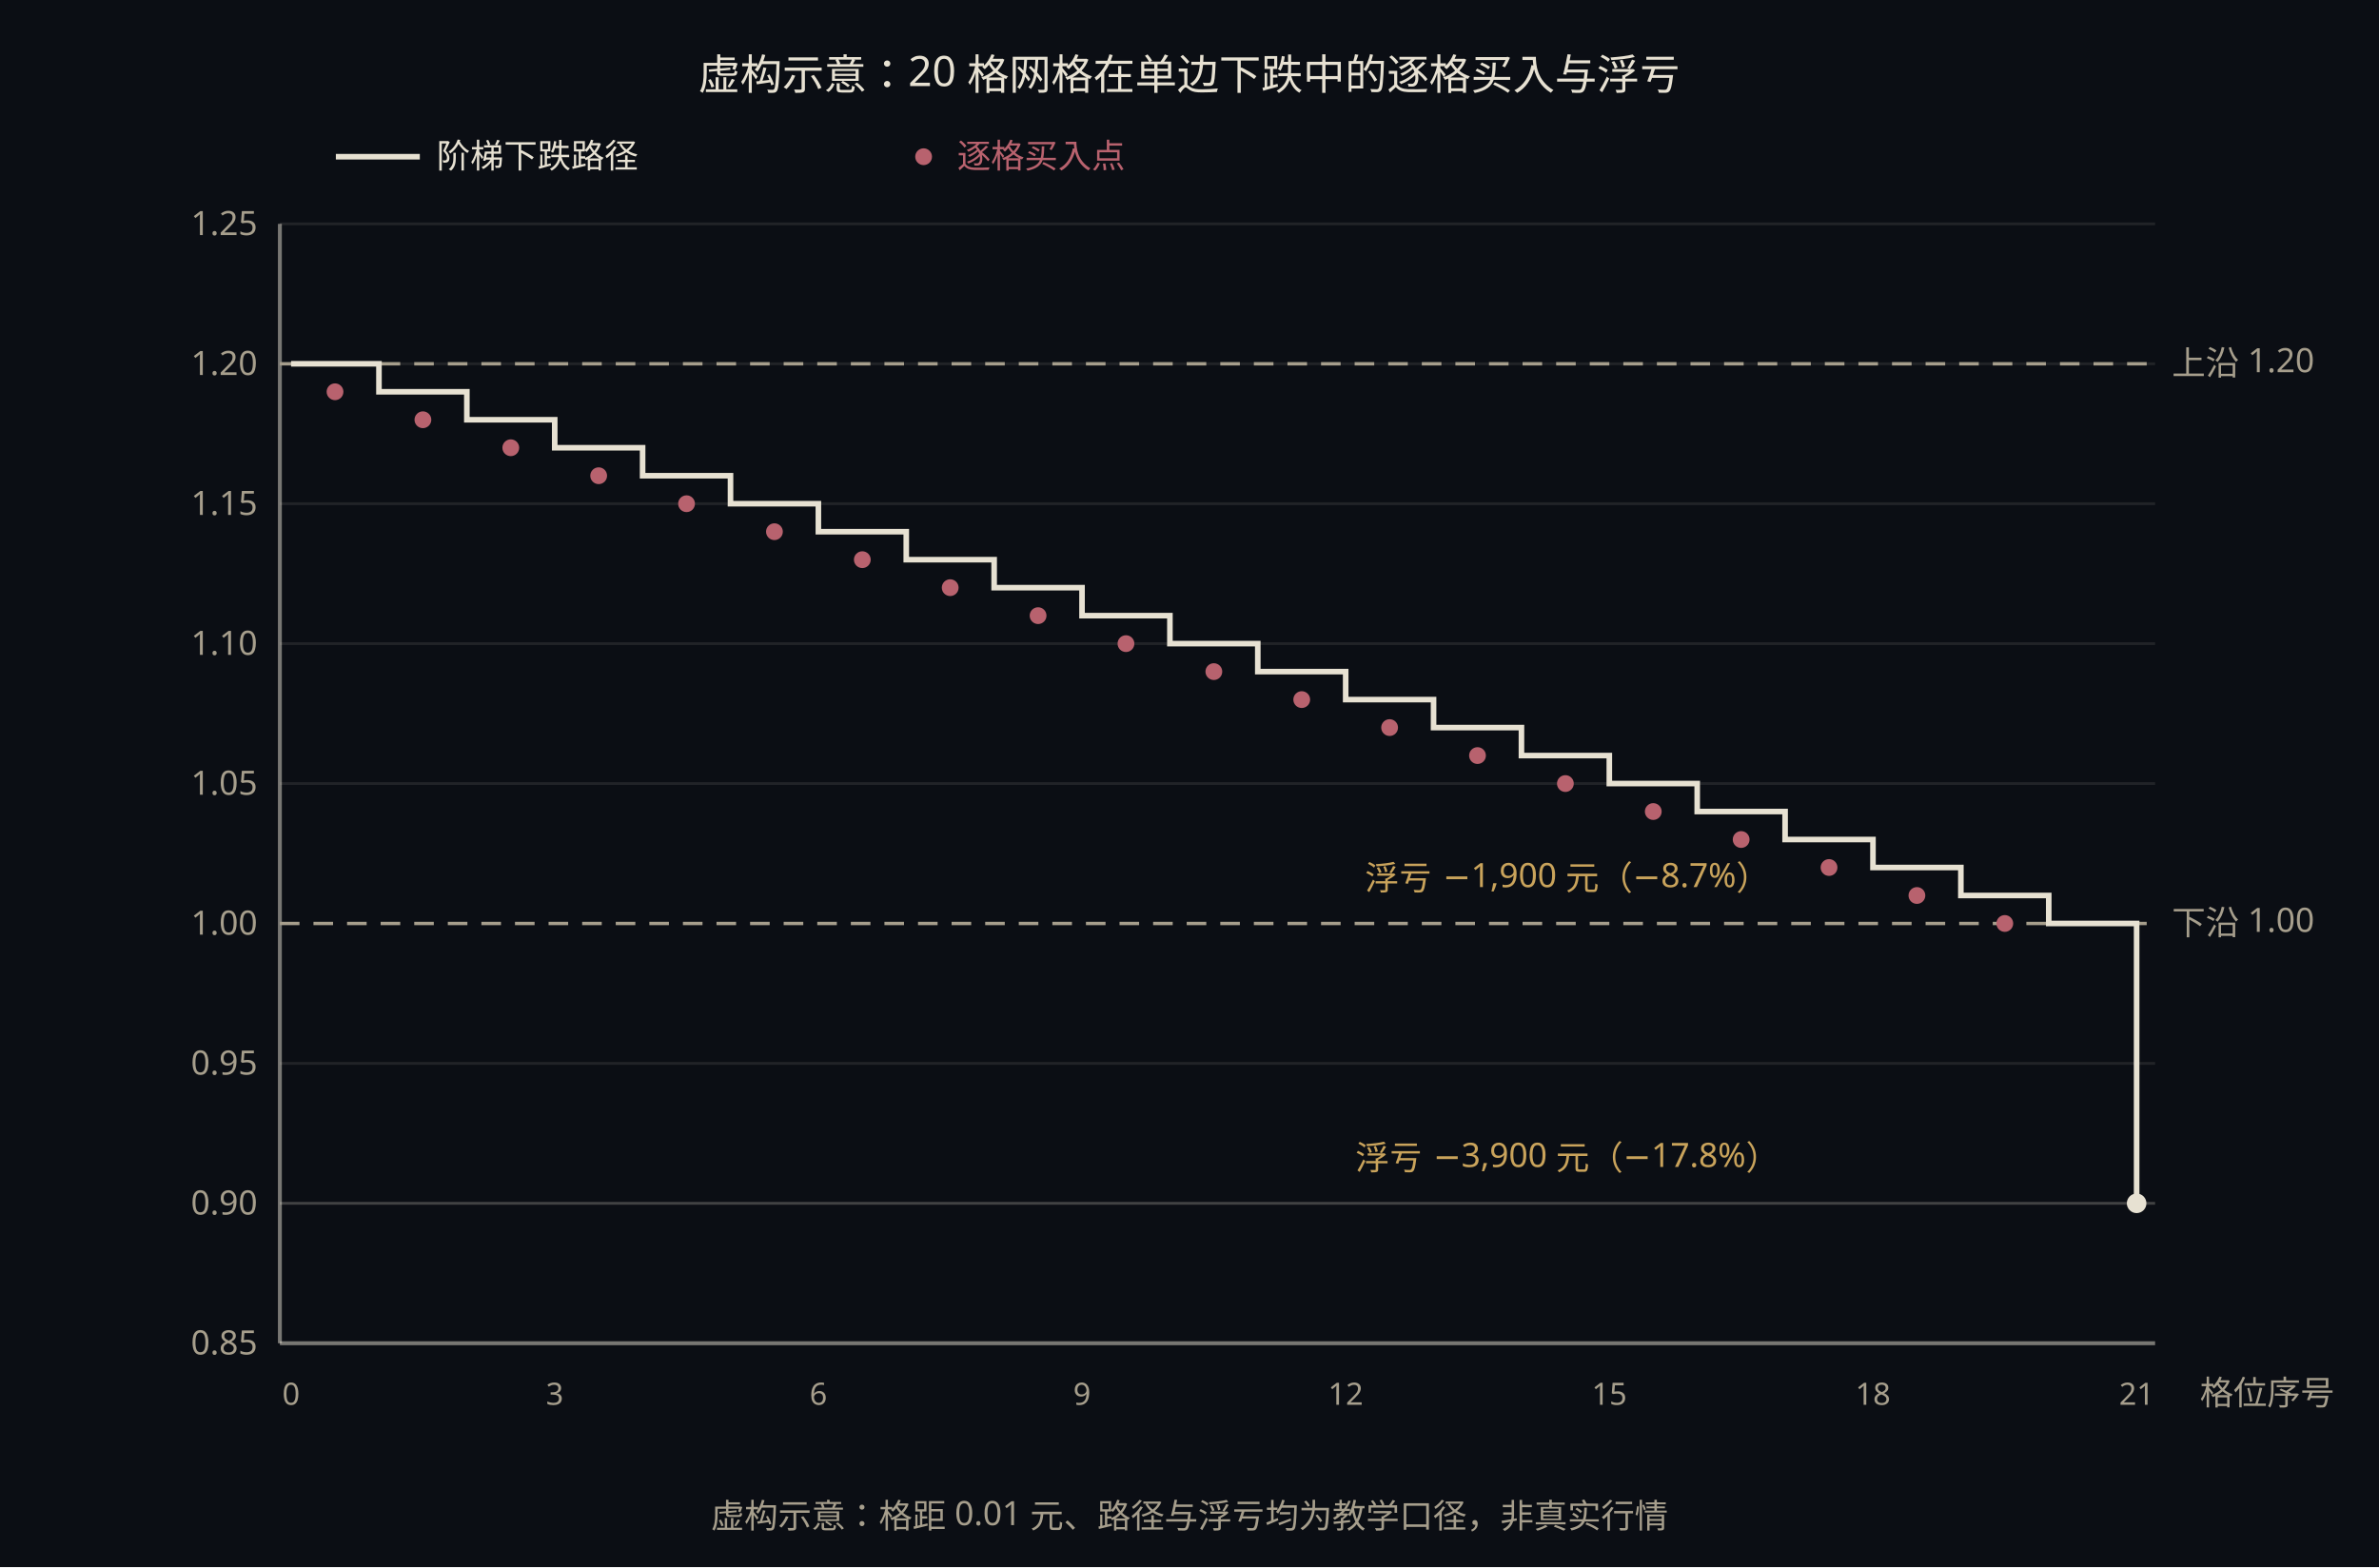
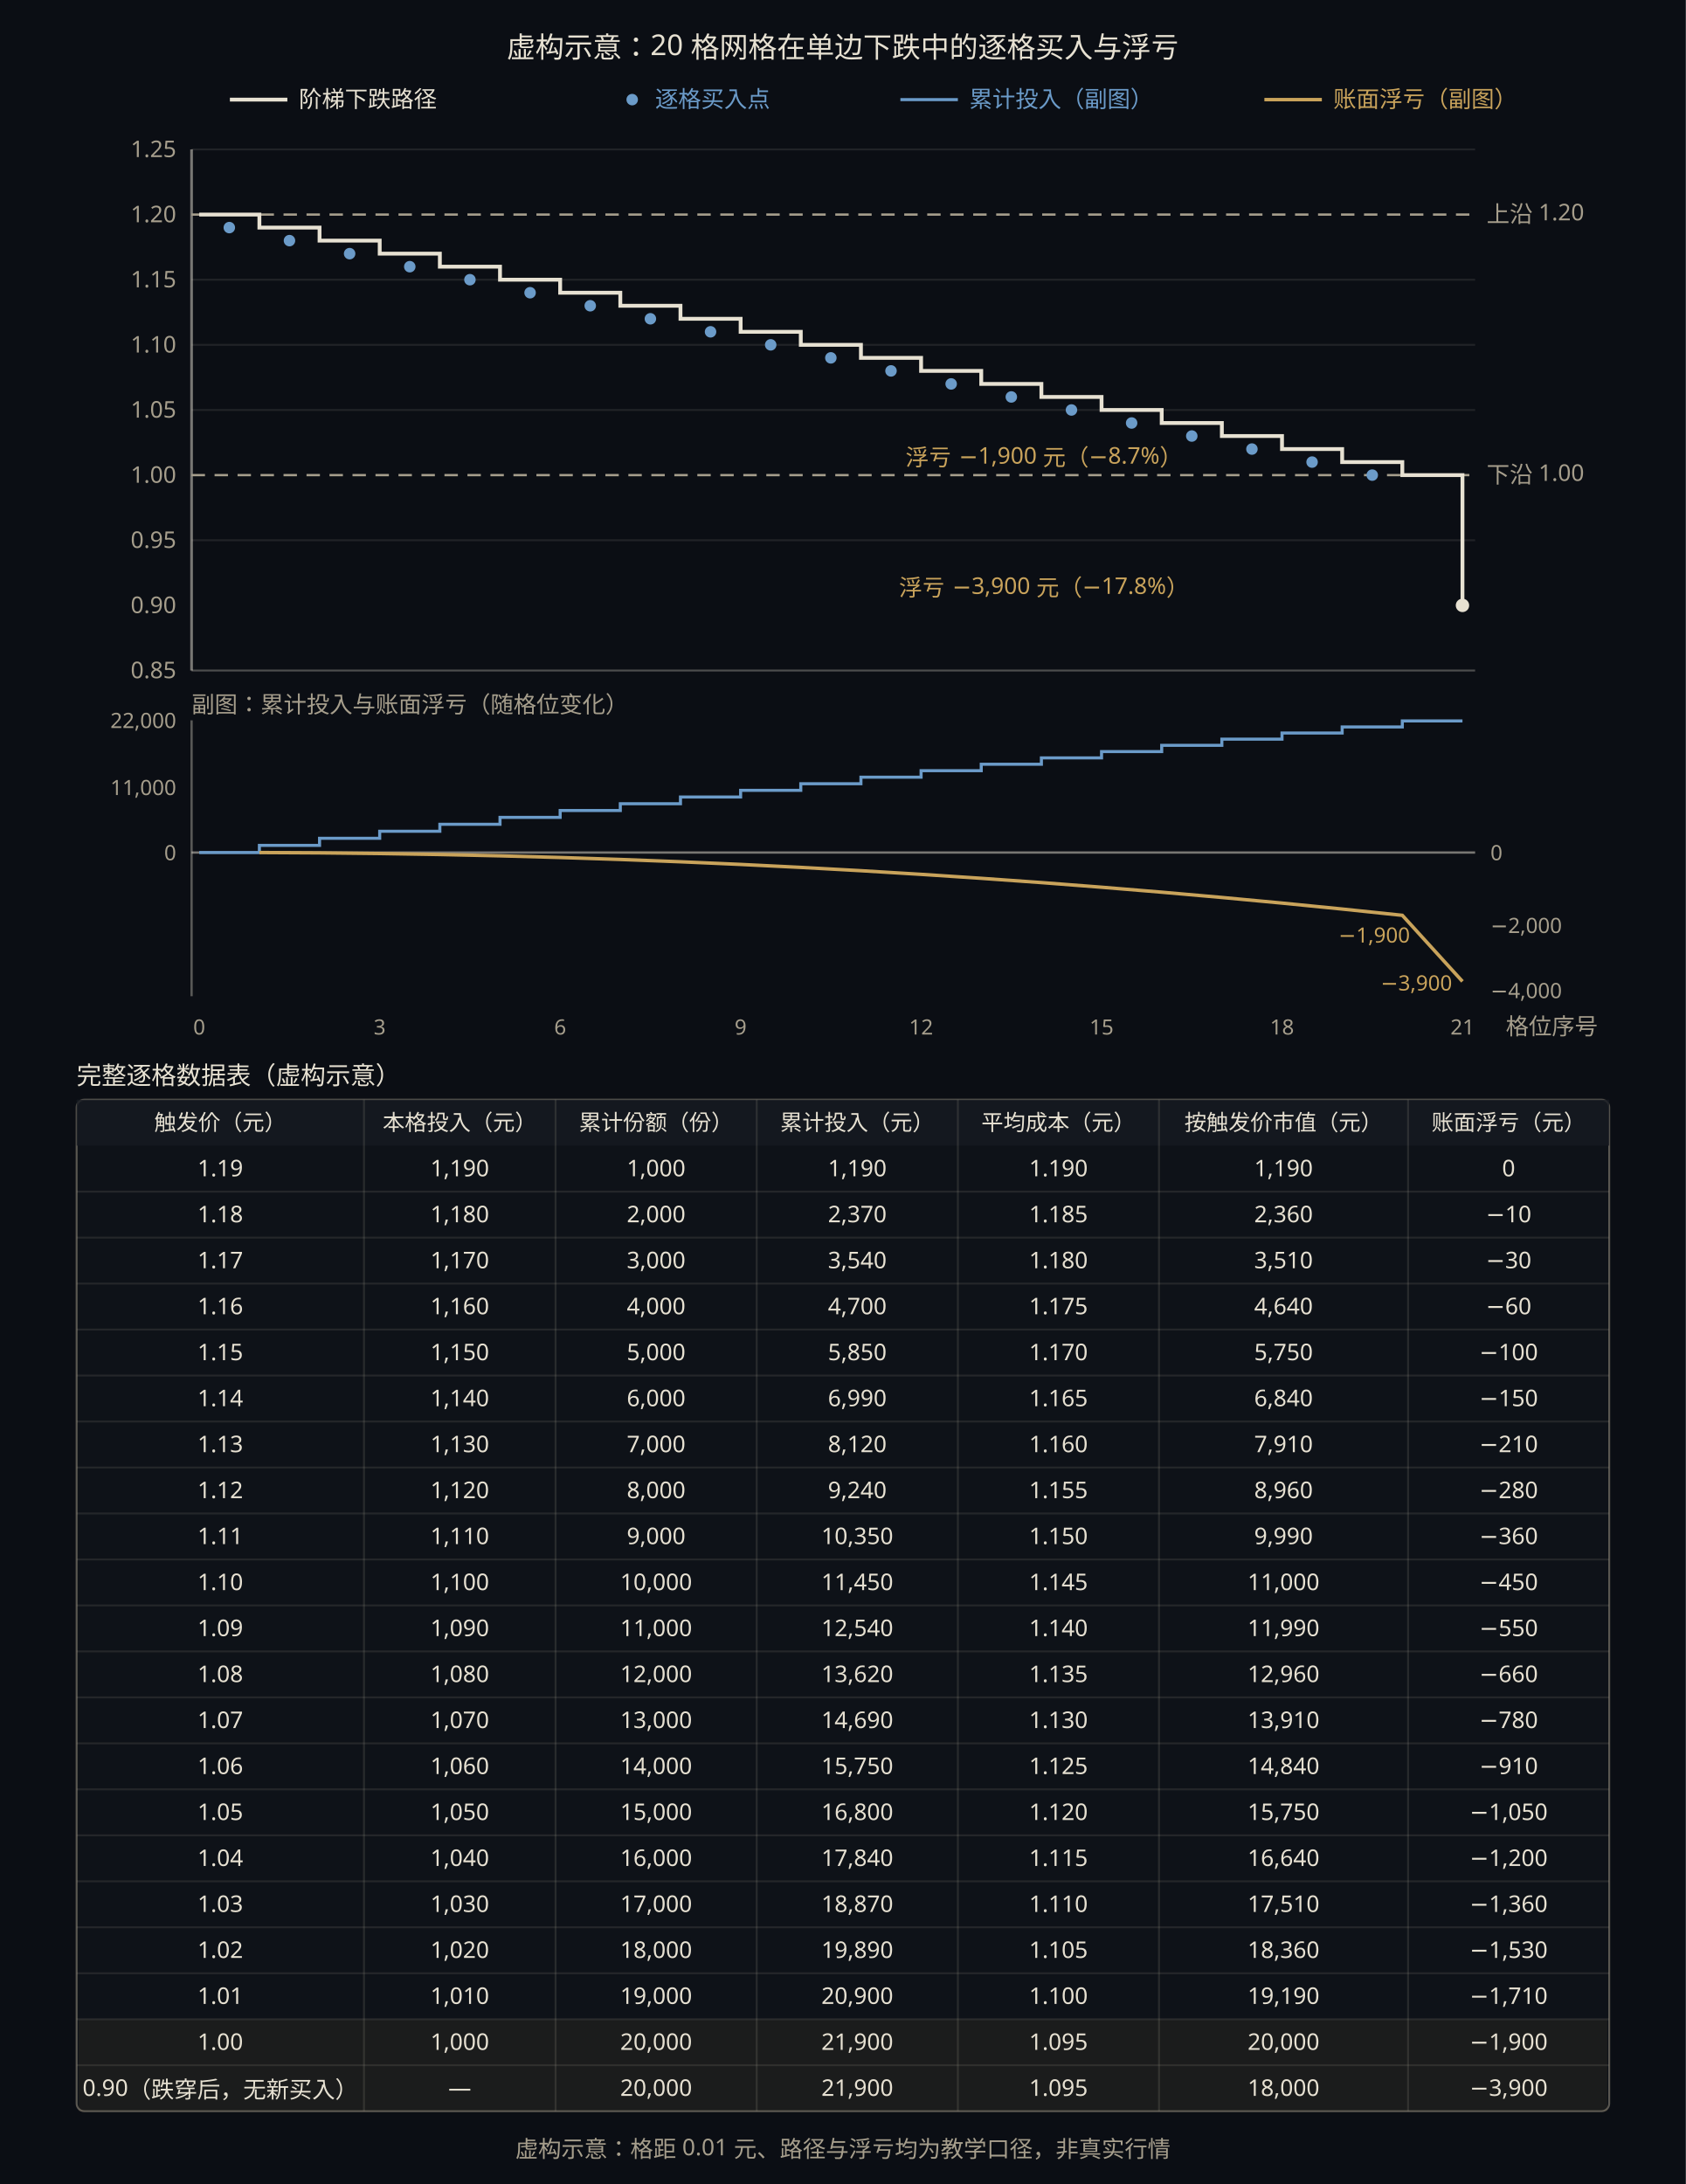
- <svg xmlns="http://www.w3.org/2000/svg" viewBox="0 0 850 560" font-family="'Noto Sans SC','Microsoft YaHei',sans-serif">
-   <rect width="850" height="560" fill="var(--fig-canvas, #0B0E14)" />
+ <svg xmlns="http://www.w3.org/2000/svg" viewBox="0 0 880 1140" font-family="'Noto Sans SC','Microsoft YaHei',sans-serif">
+   <rect width="880" height="1140" fill="var(--fig-canvas, #0B0E14)" />
  <g font-family="'Noto Sans SC','Microsoft YaHei',sans-serif">
-     <text x="425" y="32" text-anchor="middle" font-size="15" fill="var(--fig-ink, #E7E1D2)">虚构示意：20 格网格在单边下跌中的逐格买入与浮亏</text>
-     <line x1="120" y1="56" x2="150" y2="56" stroke="var(--fig-ink, #E7E1D2)" stroke-width="2" />
-     <text x="156" y="60" text-anchor="start" font-size="12" fill="var(--fig-ink, #E7E1D2)">阶梯下跌路径</text>
-     <circle cx="330" cy="56" r="3" fill="var(--fig-accent, #B8626E)" />
-     <text x="342" y="60" text-anchor="start" font-size="12" fill="var(--fig-accent, #B8626E)">逐格买入点</text>
-     <line x1="100" y1="80" x2="100" y2="480" stroke="var(--fig-ink, #E7E1D2)" stroke-opacity="0.5" stroke-width="1.4" />
-     <line x1="100" y1="480" x2="770" y2="480" stroke="var(--fig-ink, #E7E1D2)" stroke-opacity="0.5" stroke-width="1.4" />
-     <line x1="100" y1="80" x2="770" y2="80" stroke="var(--fig-ink, #E7E1D2)" stroke-opacity="0.1" stroke-width="1" />
-     <line x1="100" y1="130" x2="770" y2="130" stroke="var(--fig-ink, #E7E1D2)" stroke-opacity="0.1" stroke-width="1" />
+     <text x="440" y="30" text-anchor="middle" font-size="15" fill="var(--fig-ink, #E7E1D2)">虚构示意：20 格网格在单边下跌中的逐格买入与浮亏</text>
+     <line x1="120" y1="52" x2="150" y2="52" stroke="var(--fig-ink, #E7E1D2)" stroke-width="2" />
+     <text x="156" y="56" text-anchor="start" font-size="12" fill="var(--fig-ink, #E7E1D2)">阶梯下跌路径</text>
+     <circle cx="330" cy="52" r="3" fill="var(--fig-accent, #6B9BC9)" />
+     <text x="342" y="56" text-anchor="start" font-size="12" fill="var(--fig-accent, #6B9BC9)">逐格买入点</text>
+     <line x1="470" y1="52" x2="500" y2="52" stroke="var(--fig-accent, #6B9BC9)" stroke-width="1.6" />
+     <text x="506" y="56" text-anchor="start" font-size="12" fill="var(--fig-accent, #6B9BC9)">累计投入（副图）</text>
+     <line x1="660" y1="52" x2="690" y2="52" stroke="var(--fig-yellow, #C9A35B)" stroke-width="1.8" />
+     <text x="696" y="56" text-anchor="start" font-size="12" fill="var(--fig-yellow, #C9A35B)">账面浮亏（副图）</text>
+     <line x1="100" y1="78" x2="100" y2="350" stroke="var(--fig-ink, #E7E1D2)" stroke-opacity="0.5" stroke-width="1.4" />
+     <line x1="100" y1="350" x2="770" y2="350" stroke="var(--fig-ink, #E7E1D2)" stroke-opacity="0.3" stroke-width="1" />
+     <line x1="100" y1="78" x2="770" y2="78" stroke="var(--fig-ink, #E7E1D2)" stroke-opacity="0.1" stroke-width="1" />
+     <line x1="100" y1="146" x2="770" y2="146" stroke="var(--fig-ink, #E7E1D2)" stroke-opacity="0.1" stroke-width="1" />
    <line x1="100" y1="180" x2="770" y2="180" stroke="var(--fig-ink, #E7E1D2)" stroke-opacity="0.1" stroke-width="1" />
-     <line x1="100" y1="230" x2="770" y2="230" stroke="var(--fig-ink, #E7E1D2)" stroke-opacity="0.1" stroke-width="1" />
-     <line x1="100" y1="280" x2="770" y2="280" stroke="var(--fig-ink, #E7E1D2)" stroke-opacity="0.1" stroke-width="1" />
-     <line x1="100" y1="380" x2="770" y2="380" stroke="var(--fig-ink, #E7E1D2)" stroke-opacity="0.1" stroke-width="1" />
-     <line x1="100" y1="430" x2="770" y2="430" stroke="var(--fig-ink, #E7E1D2)" stroke-opacity="0.25" stroke-width="1" />
-     <text x="92" y="84" text-anchor="end" font-size="12" fill="var(--fig-ink-sub, #A69E8C)">1.25</text>
-     <text x="92" y="134" text-anchor="end" font-size="12" fill="var(--fig-ink-sub, #A69E8C)">1.20</text>
-     <text x="92" y="184" text-anchor="end" font-size="12" fill="var(--fig-ink-sub, #A69E8C)">1.15</text>
-     <text x="92" y="234" text-anchor="end" font-size="12" fill="var(--fig-ink-sub, #A69E8C)">1.10</text>
-     <text x="92" y="284" text-anchor="end" font-size="12" fill="var(--fig-ink-sub, #A69E8C)">1.05</text>
-     <text x="92" y="334" text-anchor="end" font-size="12" fill="var(--fig-ink-sub, #A69E8C)">1.00</text>
-     <text x="92" y="384" text-anchor="end" font-size="12" fill="var(--fig-ink-sub, #A69E8C)">0.95</text>
-     <text x="92" y="434" text-anchor="end" font-size="12" fill="var(--fig-ink-sub, #A69E8C)">0.90</text>
-     <text x="92" y="484" text-anchor="end" font-size="12" fill="var(--fig-ink-sub, #A69E8C)">0.85</text>
-     <text x="104" y="502" text-anchor="middle" font-size="11" fill="var(--fig-ink-sub, #A69E8C)">0</text>
-     <text x="198.2" y="502" text-anchor="middle" font-size="11" fill="var(--fig-ink-sub, #A69E8C)">3</text>
-     <text x="292.4" y="502" text-anchor="middle" font-size="11" fill="var(--fig-ink-sub, #A69E8C)">6</text>
-     <text x="386.6" y="502" text-anchor="middle" font-size="11" fill="var(--fig-ink-sub, #A69E8C)">9</text>
-     <text x="480.8" y="502" text-anchor="middle" font-size="11" fill="var(--fig-ink-sub, #A69E8C)">12</text>
-     <text x="575" y="502" text-anchor="middle" font-size="11" fill="var(--fig-ink-sub, #A69E8C)">15</text>
-     <text x="669.2" y="502" text-anchor="middle" font-size="11" fill="var(--fig-ink-sub, #A69E8C)">18</text>
-     <text x="763.4" y="502" text-anchor="middle" font-size="11" fill="var(--fig-ink-sub, #A69E8C)">21</text>
-     <text x="786" y="502" text-anchor="start" font-size="12" fill="var(--fig-ink-sub, #A69E8C)">格位序号</text>
-     <line x1="100" y1="130" x2="770" y2="130" stroke="var(--fig-ink-sub, #A69E8C)" stroke-width="1.2" stroke-dasharray="7 5" />
-     <text x="776" y="134" text-anchor="start" font-size="12" fill="var(--fig-ink-sub, #A69E8C)">上沿 1.20</text>
-     <line x1="100" y1="330" x2="770" y2="330" stroke="var(--fig-ink-sub, #A69E8C)" stroke-width="1.2" stroke-dasharray="7 5" />
-     <text x="776" y="334" text-anchor="start" font-size="12" fill="var(--fig-ink-sub, #A69E8C)">下沿 1.00</text>
-     <path d="M104,130 H135.4 V140 H166.8 V150 H198.2 V160 H229.6 V170 H261 V180 H292.4 V190 H323.8 V200 H355.2 V210 H386.6 V220 H418 V230 H449.4 V240 H480.8 V250 H512.2 V260 H543.6 V270 H575 V280 H606.4 V290 H637.8 V300 H669.2 V310 H700.6 V320 H732 V330 H763.4 V430" fill="none" stroke="var(--fig-ink, #E7E1D2)" stroke-width="2" />
-     <circle cx="119.7" cy="140" r="3" fill="var(--fig-accent, #B8626E)" />
-     <circle cx="151.1" cy="150" r="3" fill="var(--fig-accent, #B8626E)" />
-     <circle cx="182.5" cy="160" r="3" fill="var(--fig-accent, #B8626E)" />
-     <circle cx="213.9" cy="170" r="3" fill="var(--fig-accent, #B8626E)" />
-     <circle cx="245.3" cy="180" r="3" fill="var(--fig-accent, #B8626E)" />
-     <circle cx="276.7" cy="190" r="3" fill="var(--fig-accent, #B8626E)" />
-     <circle cx="308.1" cy="200" r="3" fill="var(--fig-accent, #B8626E)" />
-     <circle cx="339.5" cy="210" r="3" fill="var(--fig-accent, #B8626E)" />
-     <circle cx="370.9" cy="220" r="3" fill="var(--fig-accent, #B8626E)" />
-     <circle cx="402.3" cy="230" r="3" fill="var(--fig-accent, #B8626E)" />
-     <circle cx="433.7" cy="240" r="3" fill="var(--fig-accent, #B8626E)" />
-     <circle cx="465.1" cy="250" r="3" fill="var(--fig-accent, #B8626E)" />
-     <circle cx="496.5" cy="260" r="3" fill="var(--fig-accent, #B8626E)" />
-     <circle cx="527.9" cy="270" r="3" fill="var(--fig-accent, #B8626E)" />
-     <circle cx="559.3" cy="280" r="3" fill="var(--fig-accent, #B8626E)" />
-     <circle cx="590.7" cy="290" r="3" fill="var(--fig-accent, #B8626E)" />
-     <circle cx="622.1" cy="300" r="3" fill="var(--fig-accent, #B8626E)" />
-     <circle cx="653.5" cy="310" r="3" fill="var(--fig-accent, #B8626E)" />
-     <circle cx="684.9" cy="320" r="3" fill="var(--fig-accent, #B8626E)" />
-     <circle cx="716.3" cy="330" r="3" fill="var(--fig-accent, #B8626E)" />
-     <circle cx="763.4" cy="430" r="3.5" fill="var(--fig-ink, #E7E1D2)" />
-     <text x="560" y="318" text-anchor="middle" font-size="12" fill="var(--fig-yellow, #C9A35B)">浮亏 −1,900 元（−8.7%）</text>
-     <text x="560" y="418" text-anchor="middle" font-size="12" fill="var(--fig-yellow, #C9A35B)">浮亏 −3,900 元（−17.8%）</text>
-     <text x="425" y="546" text-anchor="middle" font-size="12" fill="var(--fig-ink-sub, #A69E8C)">虚构示意：格距 0.01 元、路径与浮亏均为教学口径，非真实行情</text>
+     <line x1="100" y1="214" x2="770" y2="214" stroke="var(--fig-ink, #E7E1D2)" stroke-opacity="0.1" stroke-width="1" />
+     <line x1="100" y1="282" x2="770" y2="282" stroke="var(--fig-ink, #E7E1D2)" stroke-opacity="0.1" stroke-width="1" />
+     <text x="92" y="82" text-anchor="end" font-size="12" fill="var(--fig-ink-sub, #A69E8C)">1.25</text>
+     <text x="92" y="116" text-anchor="end" font-size="12" fill="var(--fig-ink-sub, #A69E8C)">1.20</text>
+     <text x="92" y="150" text-anchor="end" font-size="12" fill="var(--fig-ink-sub, #A69E8C)">1.15</text>
+     <text x="92" y="184" text-anchor="end" font-size="12" fill="var(--fig-ink-sub, #A69E8C)">1.10</text>
+     <text x="92" y="218" text-anchor="end" font-size="12" fill="var(--fig-ink-sub, #A69E8C)">1.05</text>
+     <text x="92" y="252" text-anchor="end" font-size="12" fill="var(--fig-ink-sub, #A69E8C)">1.00</text>
+     <text x="92" y="286" text-anchor="end" font-size="12" fill="var(--fig-ink-sub, #A69E8C)">0.95</text>
+     <text x="92" y="320" text-anchor="end" font-size="12" fill="var(--fig-ink-sub, #A69E8C)">0.90</text>
+     <text x="92" y="354" text-anchor="end" font-size="12" fill="var(--fig-ink-sub, #A69E8C)">0.85</text>
+     <line x1="100" y1="112" x2="770" y2="112" stroke="var(--fig-ink-sub, #A69E8C)" stroke-width="1.2" stroke-dasharray="7 5" />
+     <text x="776" y="116" text-anchor="start" font-size="12" fill="var(--fig-ink-sub, #A69E8C)">上沿 1.20</text>
+     <line x1="100" y1="248" x2="770" y2="248" stroke="var(--fig-ink-sub, #A69E8C)" stroke-width="1.2" stroke-dasharray="7 5" />
+     <text x="776" y="252" text-anchor="start" font-size="12" fill="var(--fig-ink-sub, #A69E8C)">下沿 1.00</text>
+     <path d="M104,112 H135.4 V118.8 H166.8 V125.6 H198.2 V132.4 H229.6 V139.2 H261 V146 H292.4 V152.8 H323.8 V159.6 H355.2 V166.4 H386.6 V173.2 H418 V180 H449.4 V186.8 H480.8 V193.6 H512.2 V200.4 H543.6 V207.2 H575 V214 H606.4 V220.8 H637.8 V227.6 H669.2 V234.4 H700.6 V241.2 H732 V248 H763.4 V316" fill="none" stroke="var(--fig-ink, #E7E1D2)" stroke-width="2" />
+     <circle cx="119.7" cy="118.8" r="3" fill="var(--fig-accent, #6B9BC9)" />
+     <circle cx="151.1" cy="125.6" r="3" fill="var(--fig-accent, #6B9BC9)" />
+     <circle cx="182.5" cy="132.4" r="3" fill="var(--fig-accent, #6B9BC9)" />
+     <circle cx="213.9" cy="139.2" r="3" fill="var(--fig-accent, #6B9BC9)" />
+     <circle cx="245.3" cy="146" r="3" fill="var(--fig-accent, #6B9BC9)" />
+     <circle cx="276.7" cy="152.8" r="3" fill="var(--fig-accent, #6B9BC9)" />
+     <circle cx="308.1" cy="159.6" r="3" fill="var(--fig-accent, #6B9BC9)" />
+     <circle cx="339.5" cy="166.4" r="3" fill="var(--fig-accent, #6B9BC9)" />
+     <circle cx="370.9" cy="173.2" r="3" fill="var(--fig-accent, #6B9BC9)" />
+     <circle cx="402.3" cy="180" r="3" fill="var(--fig-accent, #6B9BC9)" />
+     <circle cx="433.7" cy="186.8" r="3" fill="var(--fig-accent, #6B9BC9)" />
+     <circle cx="465.1" cy="193.6" r="3" fill="var(--fig-accent, #6B9BC9)" />
+     <circle cx="496.5" cy="200.4" r="3" fill="var(--fig-accent, #6B9BC9)" />
+     <circle cx="527.9" cy="207.2" r="3" fill="var(--fig-accent, #6B9BC9)" />
+     <circle cx="559.3" cy="214" r="3" fill="var(--fig-accent, #6B9BC9)" />
+     <circle cx="590.7" cy="220.8" r="3" fill="var(--fig-accent, #6B9BC9)" />
+     <circle cx="622.1" cy="227.6" r="3" fill="var(--fig-accent, #6B9BC9)" />
+     <circle cx="653.5" cy="234.4" r="3" fill="var(--fig-accent, #6B9BC9)" />
+     <circle cx="684.9" cy="241.2" r="3" fill="var(--fig-accent, #6B9BC9)" />
+     <circle cx="716.3" cy="248" r="3" fill="var(--fig-accent, #6B9BC9)" />
+     <circle cx="763.4" cy="316" r="3.5" fill="var(--fig-ink, #E7E1D2)" />
+     <text x="545" y="243" text-anchor="middle" font-size="12" fill="var(--fig-yellow, #C9A35B)">浮亏 −1,900 元（−8.7%）</text>
+     <text x="545" y="311" text-anchor="middle" font-size="12" fill="var(--fig-yellow, #C9A35B)">浮亏 −3,900 元（−17.8%）</text>
+     <text x="100" y="372" text-anchor="start" font-size="12" fill="var(--fig-ink-sub, #A69E8C)">副图：累计投入与账面浮亏（随格位变化）</text>
+     <line x1="100" y1="376" x2="100" y2="520" stroke="var(--fig-ink, #E7E1D2)" stroke-opacity="0.35" stroke-width="1.2" />
+     <line x1="100" y1="445" x2="770" y2="445" stroke="var(--fig-ink, #E7E1D2)" stroke-opacity="0.5" stroke-width="1.2" />
+     <text x="92" y="380" text-anchor="end" font-size="11" fill="var(--fig-ink-sub, #A69E8C)">22,000</text>
+     <text x="92" y="415" text-anchor="end" font-size="11" fill="var(--fig-ink-sub, #A69E8C)">11,000</text>
+     <text x="92" y="449" text-anchor="end" font-size="11" fill="var(--fig-ink-sub, #A69E8C)">0</text>
+     <text x="778" y="449" text-anchor="start" font-size="11" fill="var(--fig-ink-sub, #A69E8C)">0</text>
+     <text x="778" y="487" text-anchor="start" font-size="11" fill="var(--fig-ink-sub, #A69E8C)">−2,000</text>
+     <text x="778" y="521" text-anchor="start" font-size="11" fill="var(--fig-ink-sub, #A69E8C)">−4,000</text>
+     <path d="M104,445 H135.4 V441.27 H166.8 V437.57 H198.2 V433.9 H229.6 V430.26 H261 V426.65 H292.4 V423.07 H323.8 V419.53 H355.2 V416.02 H386.6 V412.54 H418 V409.09 H449.4 V405.67 H480.8 V402.28 H512.2 V398.92 H543.6 V395.6 H575 V392.31 H606.4 V389.05 H637.8 V385.82 H669.2 V382.62 H700.6 V379.45 H732 V376.31 H763.4" fill="none" stroke="var(--fig-accent, #6B9BC9)" stroke-width="1.6" />
+     <polyline points="135.4,445 166.8,445.17 198.2,445.52 229.6,446.04 261,446.73 292.4,447.59 323.8,448.62 355.2,449.83 386.6,451.21 418,452.76 449.4,454.49 480.8,456.39 512.2,458.46 543.6,460.69 575,463.11 606.4,465.7 637.8,468.46 669.2,471.39 700.6,474.5 732,477.78 763.4,512.28" fill="none" stroke="var(--fig-yellow, #C9A35B)" stroke-width="1.8" />
+     <text x="736" y="492" text-anchor="end" font-size="11" fill="var(--fig-yellow, #C9A35B)">−1,900</text>
+     <text x="758" y="517" text-anchor="end" font-size="11" fill="var(--fig-yellow, #C9A35B)">−3,900</text>
+     <text x="104" y="540" text-anchor="middle" font-size="11" fill="var(--fig-ink-sub, #A69E8C)">0</text>
+     <text x="198.2" y="540" text-anchor="middle" font-size="11" fill="var(--fig-ink-sub, #A69E8C)">3</text>
+     <text x="292.4" y="540" text-anchor="middle" font-size="11" fill="var(--fig-ink-sub, #A69E8C)">6</text>
+     <text x="386.6" y="540" text-anchor="middle" font-size="11" fill="var(--fig-ink-sub, #A69E8C)">9</text>
+     <text x="480.8" y="540" text-anchor="middle" font-size="11" fill="var(--fig-ink-sub, #A69E8C)">12</text>
+     <text x="575" y="540" text-anchor="middle" font-size="11" fill="var(--fig-ink-sub, #A69E8C)">15</text>
+     <text x="669.2" y="540" text-anchor="middle" font-size="11" fill="var(--fig-ink-sub, #A69E8C)">18</text>
+     <text x="763.4" y="540" text-anchor="middle" font-size="11" fill="var(--fig-ink-sub, #A69E8C)">21</text>
+     <text x="786" y="540" text-anchor="start" font-size="12" fill="var(--fig-ink-sub, #A69E8C)">格位序号</text>
+     <text x="40" y="566" text-anchor="start" font-size="13" fill="var(--fig-ink, #E7E1D2)">完整逐格数据表（虚构示意）</text>
+     <rect x="40" y="574" width="800" height="528" rx="4" fill="var(--fig-surface, #161A21)" fill-opacity="0.35" stroke="var(--fig-ink-sub, #A69E8C)" stroke-opacity="0.5" stroke-width="1" />
+     <rect x="41" y="1054" width="798" height="24" fill="var(--fig-yellow, #C9A35B)" fill-opacity="0.07" />
+     <rect x="41" y="1078" width="798" height="24" fill="var(--fig-yellow, #C9A35B)" fill-opacity="0.07" />
+     <rect x="40" y="574" width="800" height="24" fill="var(--fig-surface, #161A21)" fill-opacity="0.8" />
+     <text x="115" y="590" text-anchor="middle" font-size="11.5" fill="var(--fig-ink, #E7E1D2)">触发价（元）</text>
+     <text x="240" y="590" text-anchor="middle" font-size="11.5" fill="var(--fig-ink, #E7E1D2)">本格投入（元）</text>
+     <text x="342.5" y="590" text-anchor="middle" font-size="11.5" fill="var(--fig-ink, #E7E1D2)">累计份额（份）</text>
+     <text x="447.5" y="590" text-anchor="middle" font-size="11.5" fill="var(--fig-ink, #E7E1D2)">累计投入（元）</text>
+     <text x="552.5" y="590" text-anchor="middle" font-size="11.5" fill="var(--fig-ink, #E7E1D2)">平均成本（元）</text>
+     <text x="670" y="590" text-anchor="middle" font-size="11.5" fill="var(--fig-ink, #E7E1D2)">按触发价市值（元）</text>
+     <text x="787.5" y="590" text-anchor="middle" font-size="11.5" fill="var(--fig-ink, #E7E1D2)">账面浮亏（元）</text>
+     <line x1="190" y1="574" x2="190" y2="1102" stroke="var(--fig-ink-sub, #A69E8C)" stroke-opacity="0.18" stroke-width="1" />
+     <line x1="290" y1="574" x2="290" y2="1102" stroke="var(--fig-ink-sub, #A69E8C)" stroke-opacity="0.18" stroke-width="1" />
+     <line x1="395" y1="574" x2="395" y2="1102" stroke="var(--fig-ink-sub, #A69E8C)" stroke-opacity="0.18" stroke-width="1" />
+     <line x1="500" y1="574" x2="500" y2="1102" stroke="var(--fig-ink-sub, #A69E8C)" stroke-opacity="0.18" stroke-width="1" />
+     <line x1="605" y1="574" x2="605" y2="1102" stroke="var(--fig-ink-sub, #A69E8C)" stroke-opacity="0.18" stroke-width="1" />
+     <line x1="735" y1="574" x2="735" y2="1102" stroke="var(--fig-ink-sub, #A69E8C)" stroke-opacity="0.18" stroke-width="1" />
+     <line x1="40" y1="622" x2="840" y2="622" stroke="var(--fig-ink-sub, #A69E8C)" stroke-opacity="0.15" stroke-width="1" />
+     <line x1="40" y1="646" x2="840" y2="646" stroke="var(--fig-ink-sub, #A69E8C)" stroke-opacity="0.15" stroke-width="1" />
+     <line x1="40" y1="670" x2="840" y2="670" stroke="var(--fig-ink-sub, #A69E8C)" stroke-opacity="0.15" stroke-width="1" />
+     <line x1="40" y1="694" x2="840" y2="694" stroke="var(--fig-ink-sub, #A69E8C)" stroke-opacity="0.15" stroke-width="1" />
+     <line x1="40" y1="718" x2="840" y2="718" stroke="var(--fig-ink-sub, #A69E8C)" stroke-opacity="0.15" stroke-width="1" />
+     <line x1="40" y1="742" x2="840" y2="742" stroke="var(--fig-ink-sub, #A69E8C)" stroke-opacity="0.15" stroke-width="1" />
+     <line x1="40" y1="766" x2="840" y2="766" stroke="var(--fig-ink-sub, #A69E8C)" stroke-opacity="0.15" stroke-width="1" />
+     <line x1="40" y1="790" x2="840" y2="790" stroke="var(--fig-ink-sub, #A69E8C)" stroke-opacity="0.15" stroke-width="1" />
+     <line x1="40" y1="814" x2="840" y2="814" stroke="var(--fig-ink-sub, #A69E8C)" stroke-opacity="0.15" stroke-width="1" />
+     <line x1="40" y1="838" x2="840" y2="838" stroke="var(--fig-ink-sub, #A69E8C)" stroke-opacity="0.15" stroke-width="1" />
+     <line x1="40" y1="862" x2="840" y2="862" stroke="var(--fig-ink-sub, #A69E8C)" stroke-opacity="0.15" stroke-width="1" />
+     <line x1="40" y1="886" x2="840" y2="886" stroke="var(--fig-ink-sub, #A69E8C)" stroke-opacity="0.15" stroke-width="1" />
+     <line x1="40" y1="910" x2="840" y2="910" stroke="var(--fig-ink-sub, #A69E8C)" stroke-opacity="0.15" stroke-width="1" />
+     <line x1="40" y1="934" x2="840" y2="934" stroke="var(--fig-ink-sub, #A69E8C)" stroke-opacity="0.15" stroke-width="1" />
+     <line x1="40" y1="958" x2="840" y2="958" stroke="var(--fig-ink-sub, #A69E8C)" stroke-opacity="0.15" stroke-width="1" />
+     <line x1="40" y1="982" x2="840" y2="982" stroke="var(--fig-ink-sub, #A69E8C)" stroke-opacity="0.15" stroke-width="1" />
+     <line x1="40" y1="1006" x2="840" y2="1006" stroke="var(--fig-ink-sub, #A69E8C)" stroke-opacity="0.15" stroke-width="1" />
+     <line x1="40" y1="1030" x2="840" y2="1030" stroke="var(--fig-ink-sub, #A69E8C)" stroke-opacity="0.15" stroke-width="1" />
+     <line x1="40" y1="1054" x2="840" y2="1054" stroke="var(--fig-ink-sub, #A69E8C)" stroke-opacity="0.15" stroke-width="1" />
+     <line x1="40" y1="1078" x2="840" y2="1078" stroke="var(--fig-ink-sub, #A69E8C)" stroke-opacity="0.15" stroke-width="1" />
+     <g font-size="12" fill="var(--fig-ink, #E7E1D2)">
+       <text x="115" y="614" text-anchor="middle">1.19</text>
+       <text x="240" y="614" text-anchor="middle">1,190</text>
+       <text x="342.5" y="614" text-anchor="middle">1,000</text>
+       <text x="447.5" y="614" text-anchor="middle">1,190</text>
+       <text x="552.5" y="614" text-anchor="middle">1.190</text>
+       <text x="670" y="614" text-anchor="middle">1,190</text>
+       <text x="787.5" y="614" text-anchor="middle">0</text>
+       <text x="115" y="638" text-anchor="middle">1.18</text>
+       <text x="240" y="638" text-anchor="middle">1,180</text>
+       <text x="342.5" y="638" text-anchor="middle">2,000</text>
+       <text x="447.5" y="638" text-anchor="middle">2,370</text>
+       <text x="552.5" y="638" text-anchor="middle">1.185</text>
+       <text x="670" y="638" text-anchor="middle">2,360</text>
+       <text x="787.5" y="638" text-anchor="middle">−10</text>
+       <text x="115" y="662" text-anchor="middle">1.17</text>
+       <text x="240" y="662" text-anchor="middle">1,170</text>
+       <text x="342.5" y="662" text-anchor="middle">3,000</text>
+       <text x="447.5" y="662" text-anchor="middle">3,540</text>
+       <text x="552.5" y="662" text-anchor="middle">1.180</text>
+       <text x="670" y="662" text-anchor="middle">3,510</text>
+       <text x="787.5" y="662" text-anchor="middle">−30</text>
+       <text x="115" y="686" text-anchor="middle">1.16</text>
+       <text x="240" y="686" text-anchor="middle">1,160</text>
+       <text x="342.5" y="686" text-anchor="middle">4,000</text>
+       <text x="447.5" y="686" text-anchor="middle">4,700</text>
+       <text x="552.5" y="686" text-anchor="middle">1.175</text>
+       <text x="670" y="686" text-anchor="middle">4,640</text>
+       <text x="787.5" y="686" text-anchor="middle">−60</text>
+       <text x="115" y="710" text-anchor="middle">1.15</text>
+       <text x="240" y="710" text-anchor="middle">1,150</text>
+       <text x="342.5" y="710" text-anchor="middle">5,000</text>
+       <text x="447.5" y="710" text-anchor="middle">5,850</text>
+       <text x="552.5" y="710" text-anchor="middle">1.170</text>
+       <text x="670" y="710" text-anchor="middle">5,750</text>
+       <text x="787.5" y="710" text-anchor="middle">−100</text>
+       <text x="115" y="734" text-anchor="middle">1.14</text>
+       <text x="240" y="734" text-anchor="middle">1,140</text>
+       <text x="342.5" y="734" text-anchor="middle">6,000</text>
+       <text x="447.5" y="734" text-anchor="middle">6,990</text>
+       <text x="552.5" y="734" text-anchor="middle">1.165</text>
+       <text x="670" y="734" text-anchor="middle">6,840</text>
+       <text x="787.5" y="734" text-anchor="middle">−150</text>
+       <text x="115" y="758" text-anchor="middle">1.13</text>
+       <text x="240" y="758" text-anchor="middle">1,130</text>
+       <text x="342.5" y="758" text-anchor="middle">7,000</text>
+       <text x="447.5" y="758" text-anchor="middle">8,120</text>
+       <text x="552.5" y="758" text-anchor="middle">1.160</text>
+       <text x="670" y="758" text-anchor="middle">7,910</text>
+       <text x="787.5" y="758" text-anchor="middle">−210</text>
+       <text x="115" y="782" text-anchor="middle">1.12</text>
+       <text x="240" y="782" text-anchor="middle">1,120</text>
+       <text x="342.5" y="782" text-anchor="middle">8,000</text>
+       <text x="447.5" y="782" text-anchor="middle">9,240</text>
+       <text x="552.5" y="782" text-anchor="middle">1.155</text>
+       <text x="670" y="782" text-anchor="middle">8,960</text>
+       <text x="787.5" y="782" text-anchor="middle">−280</text>
+       <text x="115" y="806" text-anchor="middle">1.11</text>
+       <text x="240" y="806" text-anchor="middle">1,110</text>
+       <text x="342.5" y="806" text-anchor="middle">9,000</text>
+       <text x="447.5" y="806" text-anchor="middle">10,350</text>
+       <text x="552.5" y="806" text-anchor="middle">1.150</text>
+       <text x="670" y="806" text-anchor="middle">9,990</text>
+       <text x="787.5" y="806" text-anchor="middle">−360</text>
+       <text x="115" y="830" text-anchor="middle">1.10</text>
+       <text x="240" y="830" text-anchor="middle">1,100</text>
+       <text x="342.5" y="830" text-anchor="middle">10,000</text>
+       <text x="447.5" y="830" text-anchor="middle">11,450</text>
+       <text x="552.5" y="830" text-anchor="middle">1.145</text>
+       <text x="670" y="830" text-anchor="middle">11,000</text>
+       <text x="787.5" y="830" text-anchor="middle">−450</text>
+       <text x="115" y="854" text-anchor="middle">1.09</text>
+       <text x="240" y="854" text-anchor="middle">1,090</text>
+       <text x="342.5" y="854" text-anchor="middle">11,000</text>
+       <text x="447.5" y="854" text-anchor="middle">12,540</text>
+       <text x="552.5" y="854" text-anchor="middle">1.140</text>
+       <text x="670" y="854" text-anchor="middle">11,990</text>
+       <text x="787.5" y="854" text-anchor="middle">−550</text>
+       <text x="115" y="878" text-anchor="middle">1.08</text>
+       <text x="240" y="878" text-anchor="middle">1,080</text>
+       <text x="342.5" y="878" text-anchor="middle">12,000</text>
+       <text x="447.5" y="878" text-anchor="middle">13,620</text>
+       <text x="552.5" y="878" text-anchor="middle">1.135</text>
+       <text x="670" y="878" text-anchor="middle">12,960</text>
+       <text x="787.5" y="878" text-anchor="middle">−660</text>
+       <text x="115" y="902" text-anchor="middle">1.07</text>
+       <text x="240" y="902" text-anchor="middle">1,070</text>
+       <text x="342.5" y="902" text-anchor="middle">13,000</text>
+       <text x="447.5" y="902" text-anchor="middle">14,690</text>
+       <text x="552.5" y="902" text-anchor="middle">1.130</text>
+       <text x="670" y="902" text-anchor="middle">13,910</text>
+       <text x="787.5" y="902" text-anchor="middle">−780</text>
+       <text x="115" y="926" text-anchor="middle">1.06</text>
+       <text x="240" y="926" text-anchor="middle">1,060</text>
+       <text x="342.5" y="926" text-anchor="middle">14,000</text>
+       <text x="447.5" y="926" text-anchor="middle">15,750</text>
+       <text x="552.5" y="926" text-anchor="middle">1.125</text>
+       <text x="670" y="926" text-anchor="middle">14,840</text>
+       <text x="787.5" y="926" text-anchor="middle">−910</text>
+       <text x="115" y="950" text-anchor="middle">1.05</text>
+       <text x="240" y="950" text-anchor="middle">1,050</text>
+       <text x="342.5" y="950" text-anchor="middle">15,000</text>
+       <text x="447.5" y="950" text-anchor="middle">16,800</text>
+       <text x="552.5" y="950" text-anchor="middle">1.120</text>
+       <text x="670" y="950" text-anchor="middle">15,750</text>
+       <text x="787.5" y="950" text-anchor="middle">−1,050</text>
+       <text x="115" y="974" text-anchor="middle">1.04</text>
+       <text x="240" y="974" text-anchor="middle">1,040</text>
+       <text x="342.5" y="974" text-anchor="middle">16,000</text>
+       <text x="447.5" y="974" text-anchor="middle">17,840</text>
+       <text x="552.5" y="974" text-anchor="middle">1.115</text>
+       <text x="670" y="974" text-anchor="middle">16,640</text>
+       <text x="787.5" y="974" text-anchor="middle">−1,200</text>
+       <text x="115" y="998" text-anchor="middle">1.03</text>
+       <text x="240" y="998" text-anchor="middle">1,030</text>
+       <text x="342.5" y="998" text-anchor="middle">17,000</text>
+       <text x="447.5" y="998" text-anchor="middle">18,870</text>
+       <text x="552.5" y="998" text-anchor="middle">1.110</text>
+       <text x="670" y="998" text-anchor="middle">17,510</text>
+       <text x="787.5" y="998" text-anchor="middle">−1,360</text>
+       <text x="115" y="1022" text-anchor="middle">1.02</text>
+       <text x="240" y="1022" text-anchor="middle">1,020</text>
+       <text x="342.5" y="1022" text-anchor="middle">18,000</text>
+       <text x="447.5" y="1022" text-anchor="middle">19,890</text>
+       <text x="552.5" y="1022" text-anchor="middle">1.105</text>
+       <text x="670" y="1022" text-anchor="middle">18,360</text>
+       <text x="787.5" y="1022" text-anchor="middle">−1,530</text>
+       <text x="115" y="1046" text-anchor="middle">1.01</text>
+       <text x="240" y="1046" text-anchor="middle">1,010</text>
+       <text x="342.5" y="1046" text-anchor="middle">19,000</text>
+       <text x="447.5" y="1046" text-anchor="middle">20,900</text>
+       <text x="552.5" y="1046" text-anchor="middle">1.100</text>
+       <text x="670" y="1046" text-anchor="middle">19,190</text>
+       <text x="787.5" y="1046" text-anchor="middle">−1,710</text>
+       <text x="115" y="1070" text-anchor="middle">1.00</text>
+       <text x="240" y="1070" text-anchor="middle">1,000</text>
+       <text x="342.5" y="1070" text-anchor="middle">20,000</text>
+       <text x="447.5" y="1070" text-anchor="middle">21,900</text>
+       <text x="552.5" y="1070" text-anchor="middle">1.095</text>
+       <text x="670" y="1070" text-anchor="middle">20,000</text>
+       <text x="787.5" y="1070" text-anchor="middle">−1,900</text>
+       <text x="115" y="1094" text-anchor="middle">0.90（跌穿后，无新买入）</text>
+       <text x="240" y="1094" text-anchor="middle">—</text>
+       <text x="342.5" y="1094" text-anchor="middle">20,000</text>
+       <text x="447.5" y="1094" text-anchor="middle">21,900</text>
+       <text x="552.5" y="1094" text-anchor="middle">1.095</text>
+       <text x="670" y="1094" text-anchor="middle">18,000</text>
+       <text x="787.5" y="1094" text-anchor="middle">−3,900</text>
+     </g>
+     <text x="440" y="1126" text-anchor="middle" font-size="12" fill="var(--fig-ink-sub, #A69E8C)">虚构示意：格距 0.01 元、路径与浮亏均为教学口径，非真实行情</text>
    <g fill="transparent" stroke="none">
-       <line x1="100" y1="130" x2="770" y2="130" stroke="transparent" stroke-width="9" data-tip="网格上沿 1.20 元：首格买入位附近" />
-       <line x1="100" y1="330" x2="770" y2="330" stroke="transparent" stroke-width="9" data-tip="网格下沿 1.00 元：最后一格买入位" />
-       <circle cx="119.7" cy="140" r="10" data-tip="第 1 格买入：约 1.19 元" />
-       <circle cx="402.3" cy="230" r="10" data-tip="第 10 格买入：约 1.10 元（每跌 0.01 元买一格）" />
-       <circle cx="590.7" cy="290" r="10" data-tip="第 16 格买入：约 1.05 元，此时全部持仓浮亏约 −1,900 元（−8.7%）" />
-       <circle cx="716.3" cy="330" r="10" data-tip="第 20 格买入：1.00 元（下沿，资金用尽）" />
-       <circle cx="763.4" cy="430" r="11" data-tip="跌破下沿至 0.90 元：20 格全部浮亏 −3,900 元（−17.8%），无钱再补" />
+       <line x1="100" y1="112" x2="770" y2="112" stroke="transparent" stroke-width="9" data-tip="网格上沿 1.20 元：首格买入位附近" />
+       <line x1="100" y1="248" x2="770" y2="248" stroke="transparent" stroke-width="9" data-tip="网格下沿 1.00 元：最后一格买入位" />
+       <circle cx="119.7" cy="118.8" r="10" data-tip="第 1 格买入：约 1.19 元，投入 1,190 元" />
+       <circle cx="402.3" cy="180" r="10" data-tip="第 10 格买入：约 1.10 元（每跌 0.01 元买一格）" />
+       <circle cx="559.3" cy="214" r="10" data-tip="第 15 格买入：约 1.05 元，此时全部持仓浮亏 −1,050 元" />
+       <circle cx="716.3" cy="248" r="10" data-tip="第 20 格买入：1.00 元（下沿，资金用尽）" />
+       <circle cx="763.4" cy="316" r="11" data-tip="跌破下沿至 0.90 元：20 格全部浮亏 −3,900 元（−17.8%），无钱再补" />
+       <circle cx="732" cy="376.31" r="10" data-tip="副图·累计投入：第 20 格买入后达 21,900 元（资金池预留 22,000 元以内）" />
+       <circle cx="732" cy="477.78" r="10" data-tip="副图·账面浮亏：触发价 1.00 元时 −1,900 元（−8.7%）" />
+       <circle cx="763.4" cy="512.28" r="10" data-tip="副图·账面浮亏：跌穿后 0.90 元时 −3,900 元（−17.8%）" />
    </g>
  </g>
</svg>
